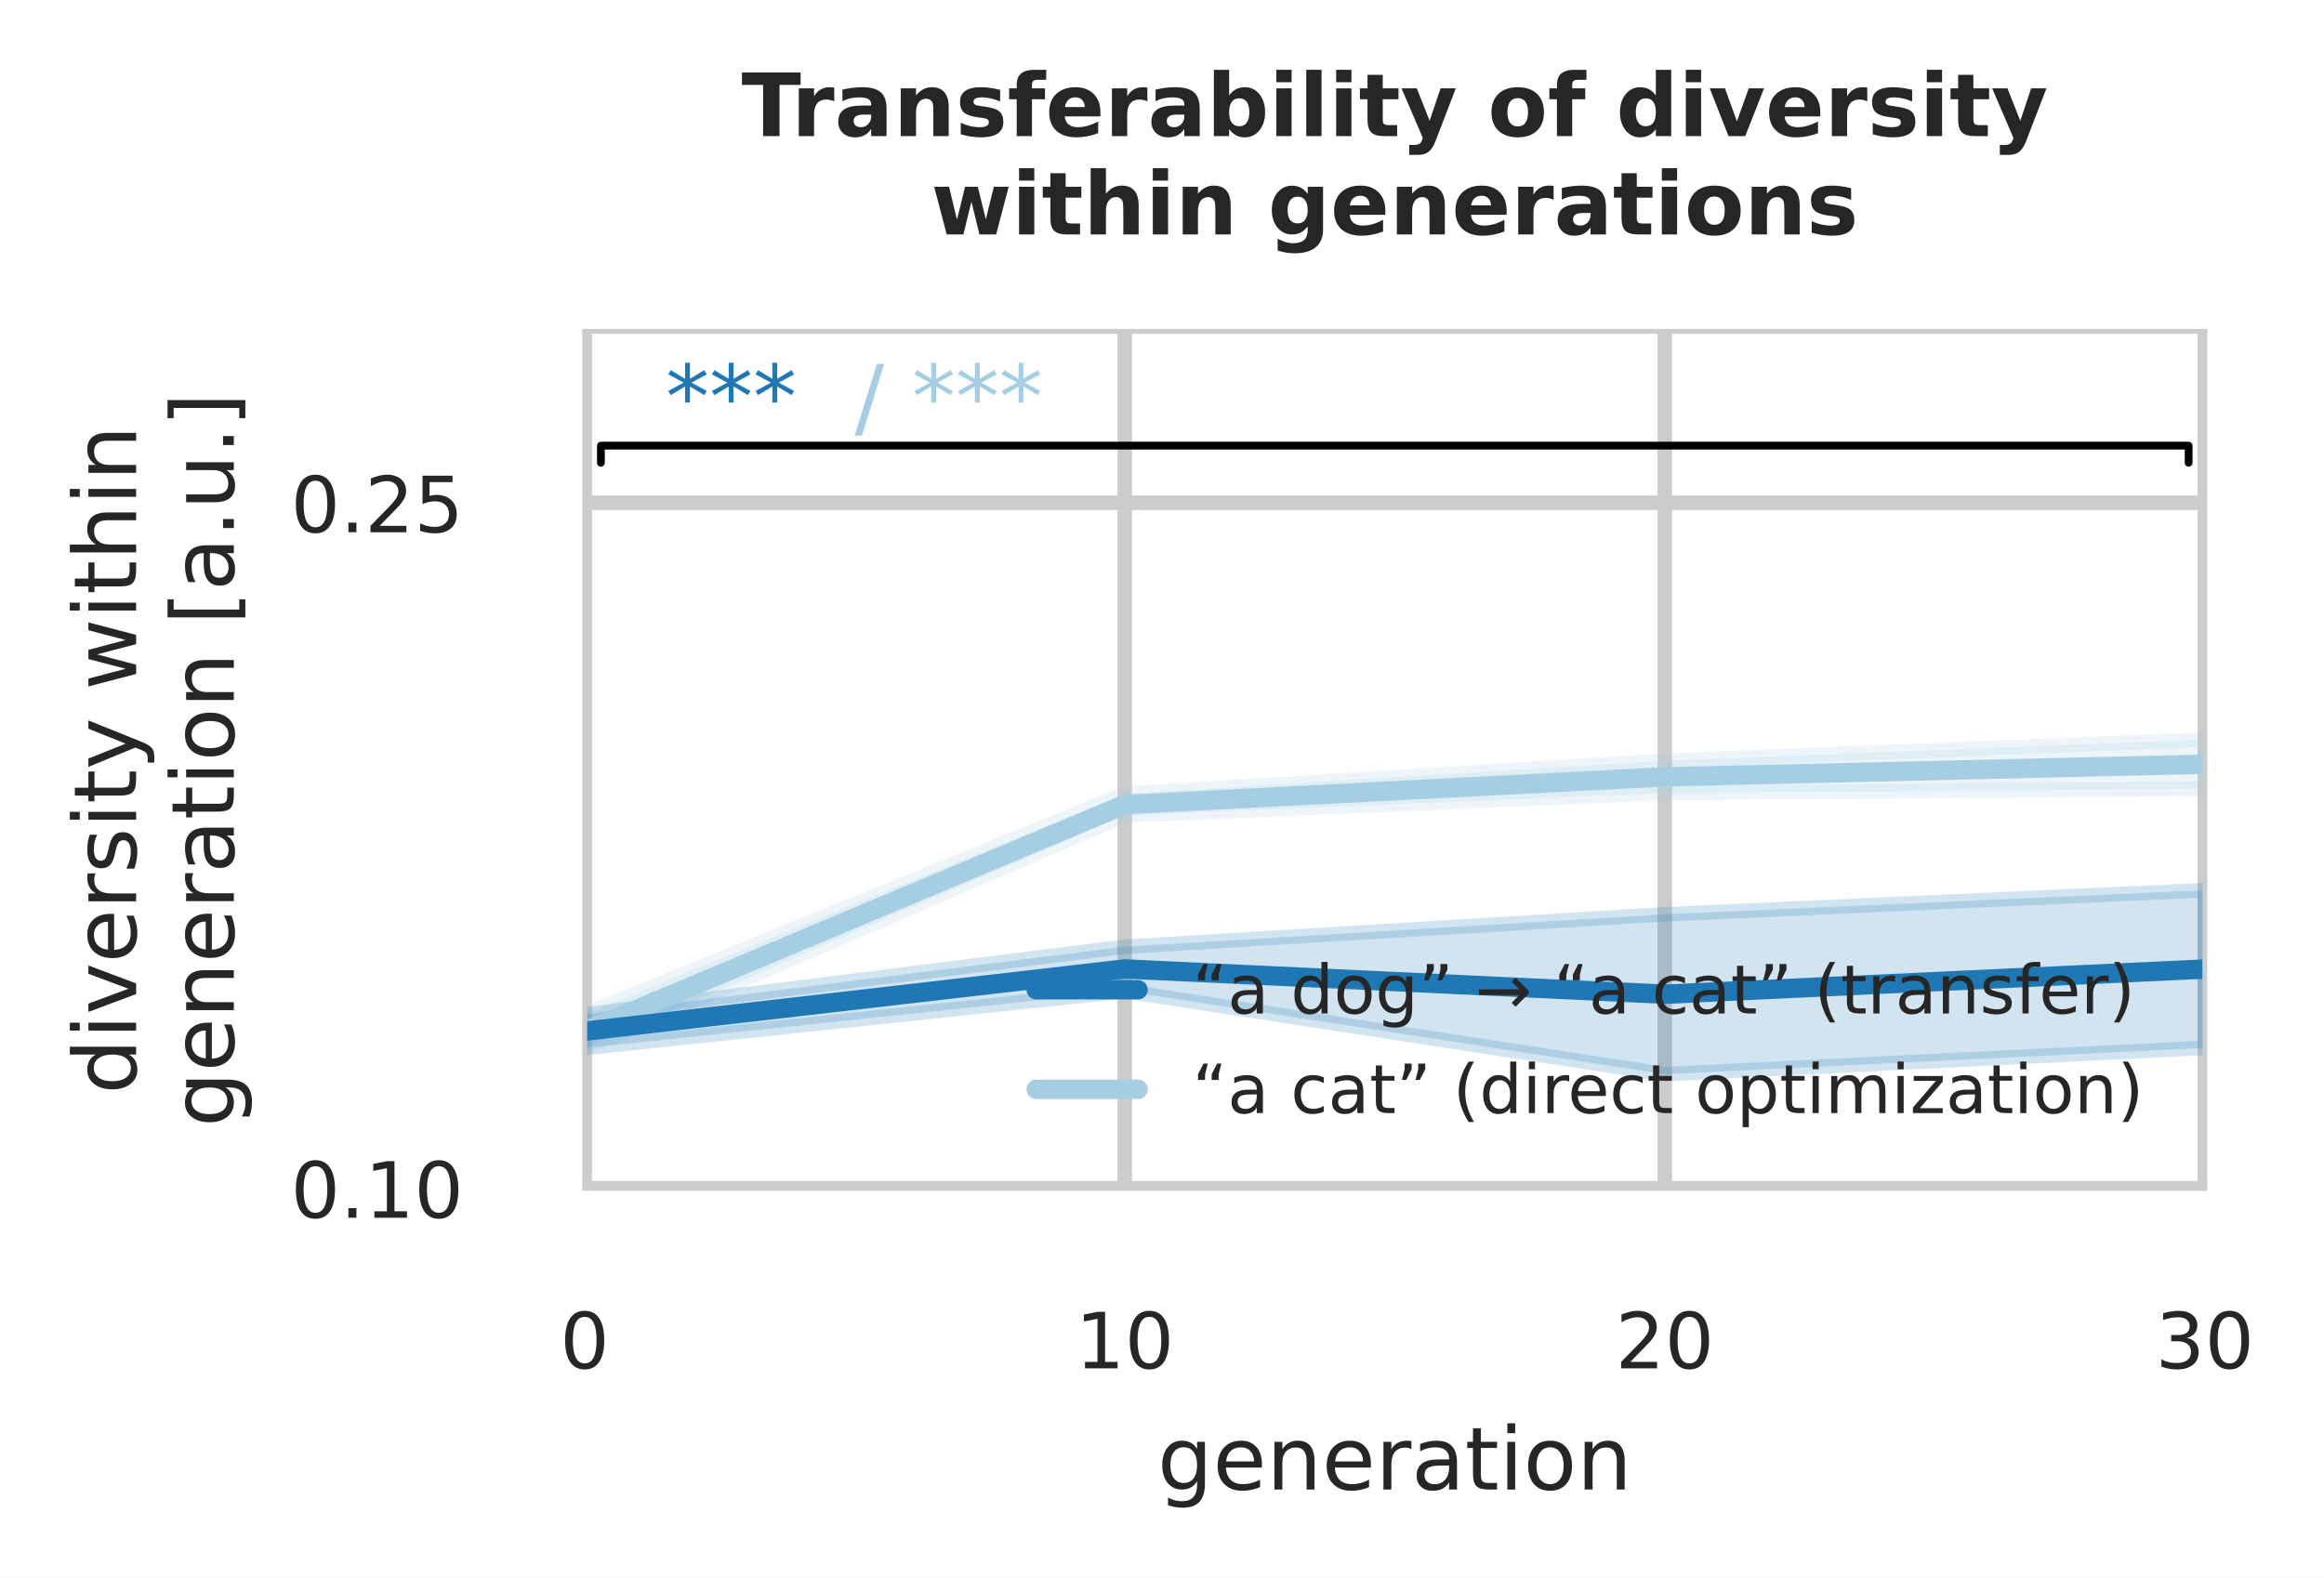
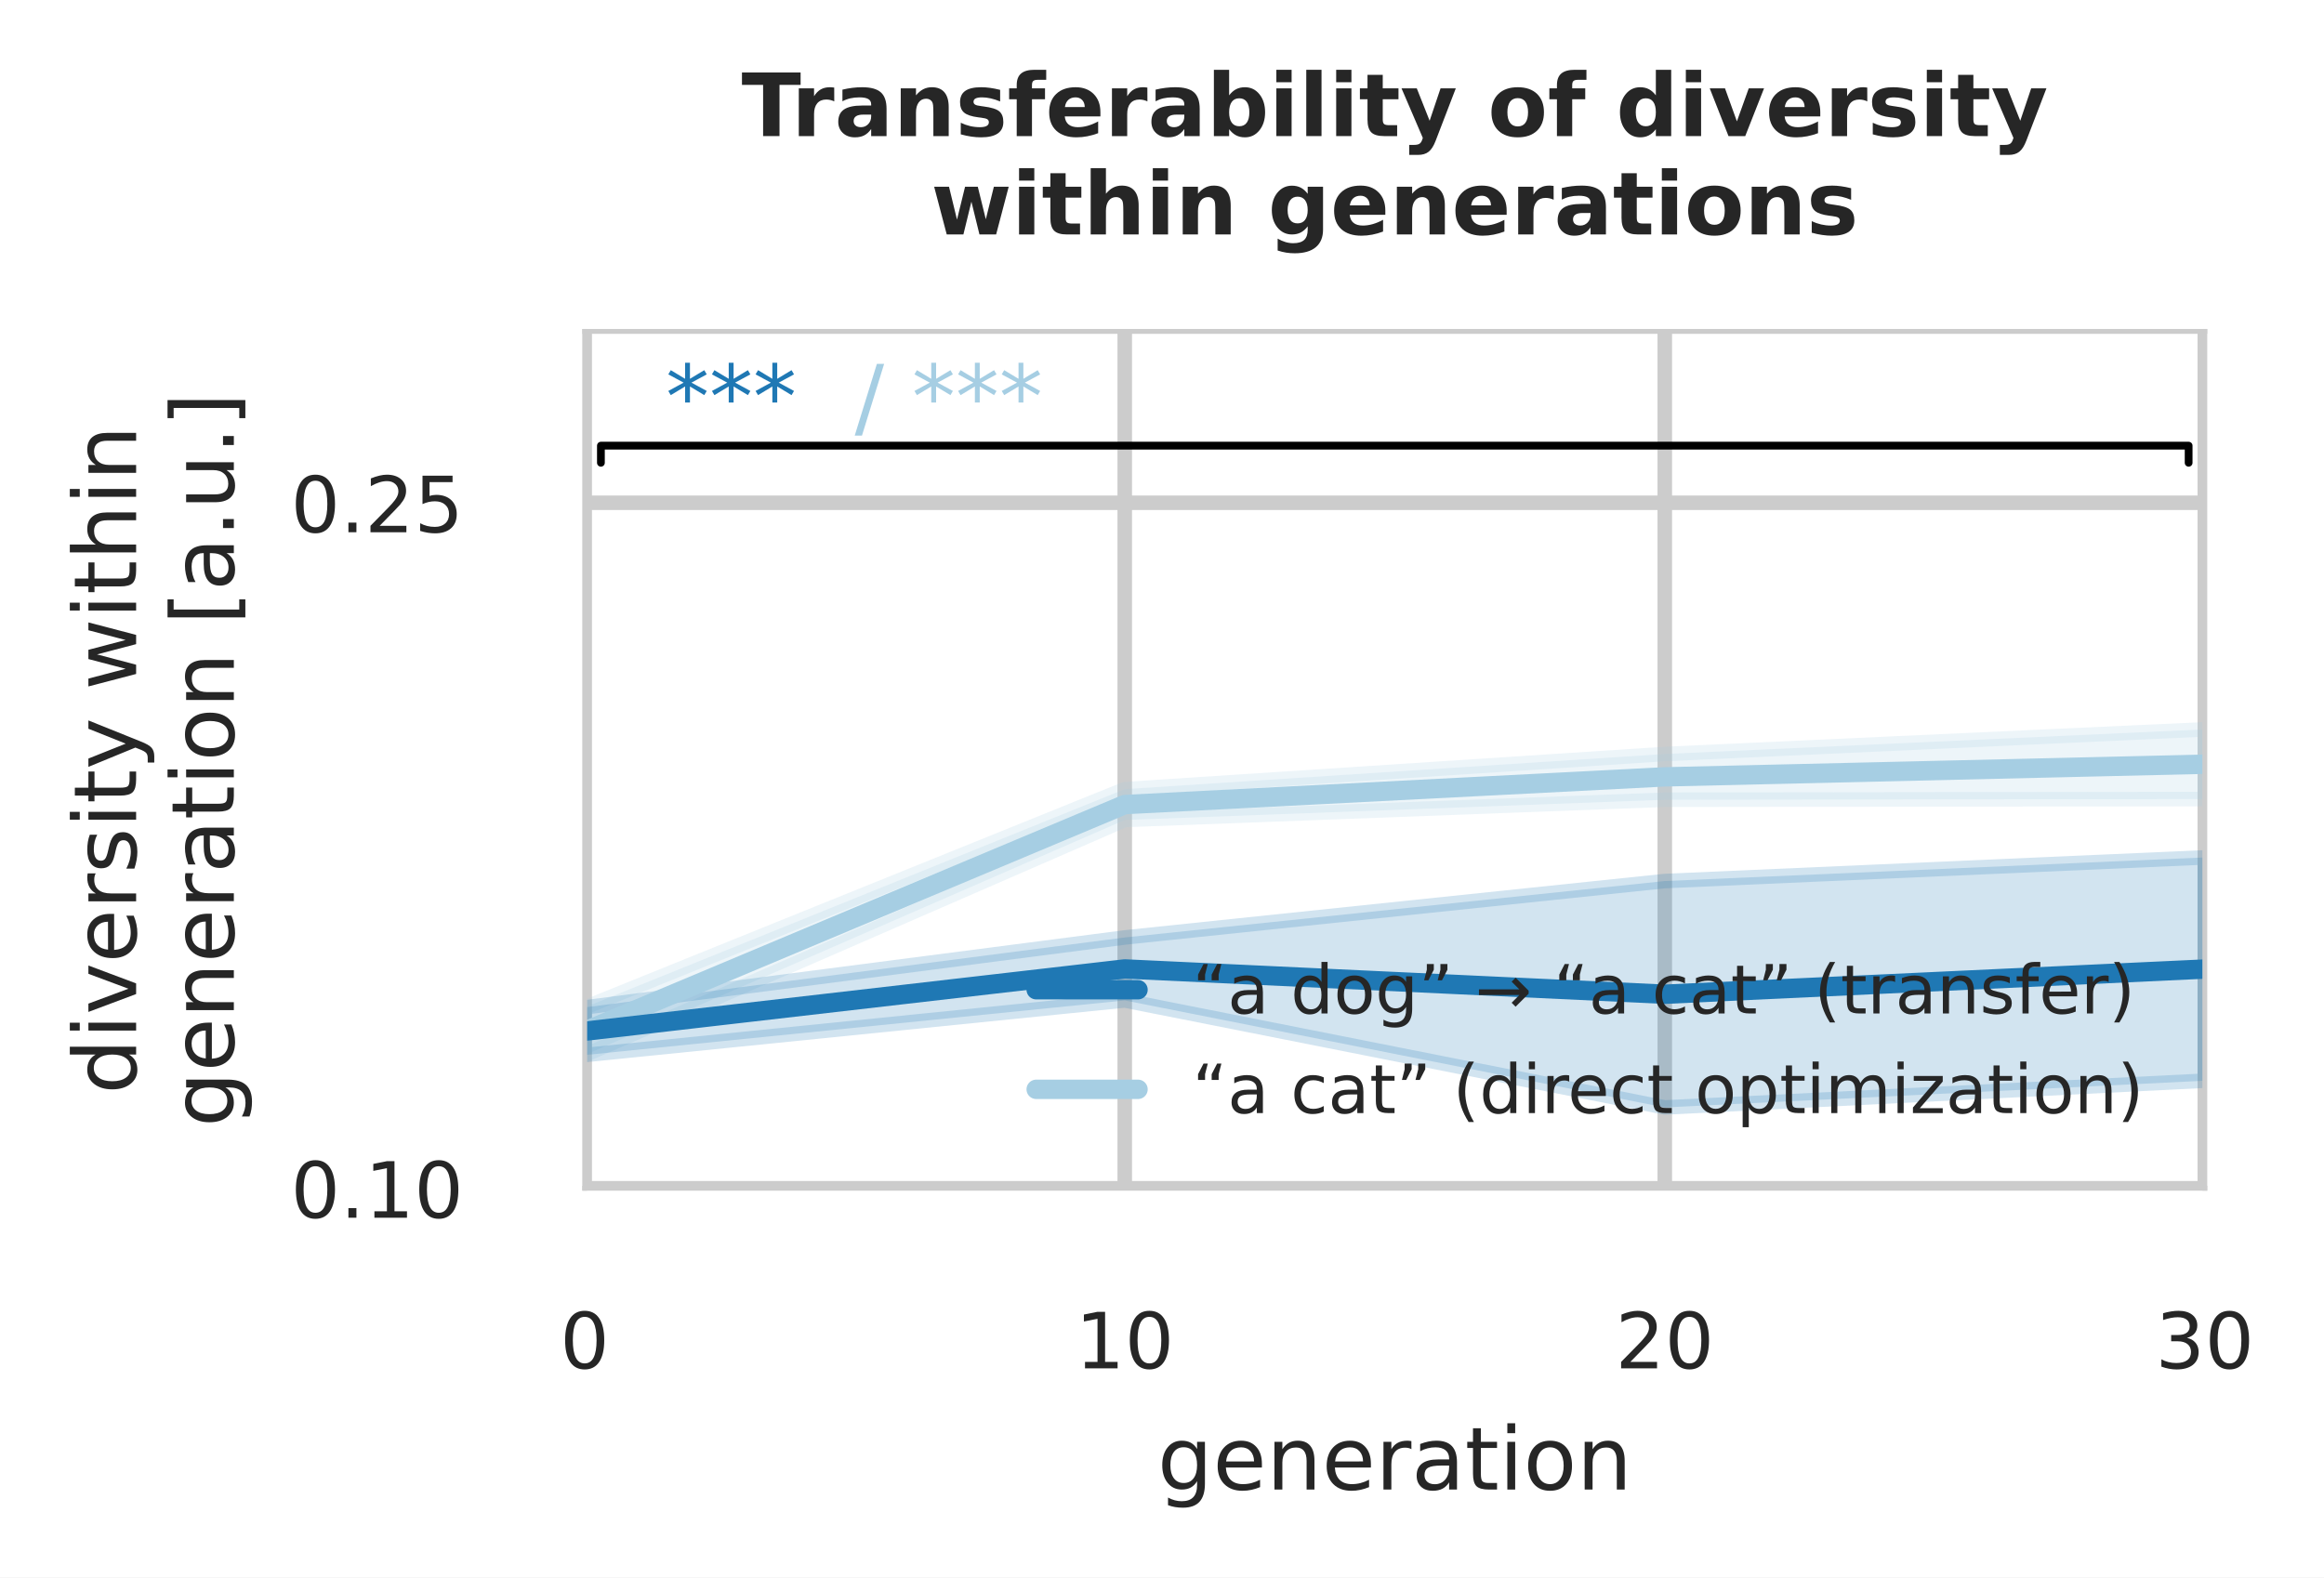
<svg xmlns="http://www.w3.org/2000/svg" xmlns:xlink="http://www.w3.org/1999/xlink" width="239.676pt" height="162.735pt" viewBox="0 0 239.676 162.735" version="1.1">
  <defs>
    <style type="text/css">*{stroke-linejoin: round; stroke-linecap: butt}</style>
  </defs>
  <g id="figure_1">
    <g id="patch_1">
      <path d="M 0 162.735  L 239.676 162.735  L 239.676 0  L 0 0  z " style="fill: #ffffff" />
    </g>
    <g id="axes_1">
      <g id="patch_2">
        <path d="M 60.301 122.582  L 227.386 122.582  L 227.386 34.187  L 60.301 34.187  z " style="fill: #ffffff" />
      </g>
      <g id="matplotlib.axis_1">
        <g id="xtick_1">
          <g id="line2d_1">
            <path d="M 60.301 122.582  L 60.301 34.187  " clip-path="url(#pb17e6b9c6e)" style="fill: none; stroke: #cccccc; stroke-width: 1.5; stroke-linecap: round" />
          </g>
          <g id="text_1">
            <g style="fill: #262626" transform="translate(57.75584 141.1606) scale(0.08 -0.08)">
              <defs>
                <path id="DejaVuSans-30" d="M 2034 4250  Q 1547 4250 1301 3770  Q 1056 3291 1056 2328  Q 1056 1369 1301 889  Q 1547 409 2034 409  Q 2525 409 2770 889  Q 3016 1369 3016 2328  Q 3016 3291 2770 3770  Q 2525 4250 2034 4250  z M 2034 4750  Q 2819 4750 3233 4129  Q 3647 3509 3647 2328  Q 3647 1150 3233 529  Q 2819 -91 2034 -91  Q 1250 -91 836 529  Q 422 1150 422 2328  Q 422 3509 836 4129  Q 1250 4750 2034 4750  z " transform="scale(0.015625)" />
              </defs>
              <use xlink:href="#DejaVuSans-30" />
            </g>
          </g>
        </g>
        <g id="xtick_2">
          <g id="line2d_2">
            <path d="M 115.996 122.582  L 115.996 34.187  " clip-path="url(#pb17e6b9c6e)" style="fill: none; stroke: #cccccc; stroke-width: 1.5; stroke-linecap: round" />
          </g>
          <g id="text_2">
            <g style="fill: #262626" transform="translate(110.906 141.1606) scale(0.08 -0.08)">
              <defs>
                <path id="DejaVuSans-31" d="M 794 531  L 1825 531  L 1825 4091  L 703 3866  L 703 4441  L 1819 4666  L 2450 4666  L 2450 531  L 3481 531  L 3481 0  L 794 0  L 794 531  z " transform="scale(0.015625)" />
              </defs>
              <use xlink:href="#DejaVuSans-31" />
              <use xlink:href="#DejaVuSans-30" transform="translate(63.62305 0)" />
            </g>
          </g>
        </g>
        <g id="xtick_3">
          <g id="line2d_3">
            <path d="M 171.691 122.582  L 171.691 34.187  " clip-path="url(#pb17e6b9c6e)" style="fill: none; stroke: #cccccc; stroke-width: 1.5; stroke-linecap: round" />
          </g>
          <g id="text_3">
            <g style="fill: #262626" transform="translate(166.6012 141.1606) scale(0.08 -0.08)">
              <defs>
                <path id="DejaVuSans-32" d="M 1228 531  L 3431 531  L 3431 0  L 469 0  L 469 531  Q 828 903 1448 1529  Q 2069 2156 2228 2338  Q 2531 2678 2651 2914  Q 2772 3150 2772 3378  Q 2772 3750 2511 3984  Q 2250 4219 1831 4219  Q 1534 4219 1204 4116  Q 875 4013 500 3803  L 500 4441  Q 881 4594 1212 4672  Q 1544 4750 1819 4750  Q 2544 4750 2975 4387  Q 3406 4025 3406 3419  Q 3406 3131 3298 2873  Q 3191 2616 2906 2266  Q 2828 2175 2409 1742  Q 1991 1309 1228 531  z " transform="scale(0.015625)" />
              </defs>
              <use xlink:href="#DejaVuSans-32" />
              <use xlink:href="#DejaVuSans-30" transform="translate(63.62305 0)" />
            </g>
          </g>
        </g>
        <g id="xtick_4">
          <g id="line2d_4">
            <path d="M 227.386 122.582  L 227.386 34.187  " clip-path="url(#pb17e6b9c6e)" style="fill: none; stroke: #cccccc; stroke-width: 1.5; stroke-linecap: round" />
          </g>
          <g id="text_4">
            <g style="fill: #262626" transform="translate(222.2964 141.1606) scale(0.08 -0.08)">
              <defs>
                <path id="DejaVuSans-33" d="M 2597 2516  Q 3050 2419 3304 2112  Q 3559 1806 3559 1356  Q 3559 666 3084 287  Q 2609 -91 1734 -91  Q 1441 -91 1130 -33  Q 819 25 488 141  L 488 750  Q 750 597 1062 519  Q 1375 441 1716 441  Q 2309 441 2620 675  Q 2931 909 2931 1356  Q 2931 1769 2642 2001  Q 2353 2234 1838 2234  L 1294 2234  L 1294 2753  L 1863 2753  Q 2328 2753 2575 2939  Q 2822 3125 2822 3475  Q 2822 3834 2567 4026  Q 2313 4219 1838 4219  Q 1578 4219 1281 4162  Q 984 4106 628 3988  L 628 4550  Q 988 4650 1302 4700  Q 1616 4750 1894 4750  Q 2613 4750 3031 4423  Q 3450 4097 3450 3541  Q 3450 3153 3228 2886  Q 3006 2619 2597 2516  z " transform="scale(0.015625)" />
              </defs>
              <use xlink:href="#DejaVuSans-33" />
              <use xlink:href="#DejaVuSans-30" transform="translate(63.62305 0)" />
            </g>
          </g>
        </g>
        <g id="text_5">
          <g style="fill: #262626" transform="translate(119.3699 153.6629) scale(0.09 -0.09)">
            <defs>
              <path id="DejaVuSans-67" d="M 2906 1791  Q 2906 2416 2648 2759  Q 2391 3103 1925 3103  Q 1463 3103 1205 2759  Q 947 2416 947 1791  Q 947 1169 1205 825  Q 1463 481 1925 481  Q 2391 481 2648 825  Q 2906 1169 2906 1791  z M 3481 434  Q 3481 -459 3084 -895  Q 2688 -1331 1869 -1331  Q 1566 -1331 1297 -1286  Q 1028 -1241 775 -1147  L 775 -588  Q 1028 -725 1275 -790  Q 1522 -856 1778 -856  Q 2344 -856 2625 -561  Q 2906 -266 2906 331  L 2906 616  Q 2728 306 2450 153  Q 2172 0 1784 0  Q 1141 0 747 490  Q 353 981 353 1791  Q 353 2603 747 3093  Q 1141 3584 1784 3584  Q 2172 3584 2450 3431  Q 2728 3278 2906 2969  L 2906 3500  L 3481 3500  L 3481 434  z " transform="scale(0.015625)" />
              <path id="DejaVuSans-65" d="M 3597 1894  L 3597 1613  L 953 1613  Q 991 1019 1311 708  Q 1631 397 2203 397  Q 2534 397 2845 478  Q 3156 559 3463 722  L 3463 178  Q 3153 47 2828 -22  Q 2503 -91 2169 -91  Q 1331 -91 842 396  Q 353 884 353 1716  Q 353 2575 817 3079  Q 1281 3584 2069 3584  Q 2775 3584 3186 3129  Q 3597 2675 3597 1894  z M 3022 2063  Q 3016 2534 2758 2815  Q 2500 3097 2075 3097  Q 1594 3097 1305 2825  Q 1016 2553 972 2059  L 3022 2063  z " transform="scale(0.015625)" />
              <path id="DejaVuSans-6e" d="M 3513 2113  L 3513 0  L 2938 0  L 2938 2094  Q 2938 2591 2744 2837  Q 2550 3084 2163 3084  Q 1697 3084 1428 2787  Q 1159 2491 1159 1978  L 1159 0  L 581 0  L 581 3500  L 1159 3500  L 1159 2956  Q 1366 3272 1645 3428  Q 1925 3584 2291 3584  Q 2894 3584 3203 3211  Q 3513 2838 3513 2113  z " transform="scale(0.015625)" />
              <path id="DejaVuSans-72" d="M 2631 2963  Q 2534 3019 2420 3045  Q 2306 3072 2169 3072  Q 1681 3072 1420 2755  Q 1159 2438 1159 1844  L 1159 0  L 581 0  L 581 3500  L 1159 3500  L 1159 2956  Q 1341 3275 1631 3429  Q 1922 3584 2338 3584  Q 2397 3584 2469 3576  Q 2541 3569 2628 3553  L 2631 2963  z " transform="scale(0.015625)" />
              <path id="DejaVuSans-61" d="M 2194 1759  Q 1497 1759 1228 1600  Q 959 1441 959 1056  Q 959 750 1161 570  Q 1363 391 1709 391  Q 2188 391 2477 730  Q 2766 1069 2766 1631  L 2766 1759  L 2194 1759  z M 3341 1997  L 3341 0  L 2766 0  L 2766 531  Q 2569 213 2275 61  Q 1981 -91 1556 -91  Q 1019 -91 701 211  Q 384 513 384 1019  Q 384 1609 779 1909  Q 1175 2209 1959 2209  L 2766 2209  L 2766 2266  Q 2766 2663 2505 2880  Q 2244 3097 1772 3097  Q 1472 3097 1187 3025  Q 903 2953 641 2809  L 641 3341  Q 956 3463 1253 3523  Q 1550 3584 1831 3584  Q 2591 3584 2966 3190  Q 3341 2797 3341 1997  z " transform="scale(0.015625)" />
              <path id="DejaVuSans-74" d="M 1172 4494  L 1172 3500  L 2356 3500  L 2356 3053  L 1172 3053  L 1172 1153  Q 1172 725 1289 603  Q 1406 481 1766 481  L 2356 481  L 2356 0  L 1766 0  Q 1100 0 847 248  Q 594 497 594 1153  L 594 3053  L 172 3053  L 172 3500  L 594 3500  L 594 4494  L 1172 4494  z " transform="scale(0.015625)" />
              <path id="DejaVuSans-69" d="M 603 3500  L 1178 3500  L 1178 0  L 603 0  L 603 3500  z M 603 4863  L 1178 4863  L 1178 4134  L 603 4134  L 603 4863  z " transform="scale(0.015625)" />
              <path id="DejaVuSans-6f" d="M 1959 3097  Q 1497 3097 1228 2736  Q 959 2375 959 1747  Q 959 1119 1226 758  Q 1494 397 1959 397  Q 2419 397 2687 759  Q 2956 1122 2956 1747  Q 2956 2369 2687 2733  Q 2419 3097 1959 3097  z M 1959 3584  Q 2709 3584 3137 3096  Q 3566 2609 3566 1747  Q 3566 888 3137 398  Q 2709 -91 1959 -91  Q 1206 -91 779 398  Q 353 888 353 1747  Q 353 2609 779 3096  Q 1206 3584 1959 3584  z " transform="scale(0.015625)" />
            </defs>
            <use xlink:href="#DejaVuSans-67" />
            <use xlink:href="#DejaVuSans-65" transform="translate(63.47656 0)" />
            <use xlink:href="#DejaVuSans-6e" transform="translate(125 0)" />
            <use xlink:href="#DejaVuSans-65" transform="translate(188.3789 0)" />
            <use xlink:href="#DejaVuSans-72" transform="translate(249.9023 0)" />
            <use xlink:href="#DejaVuSans-61" transform="translate(291.0156 0)" />
            <use xlink:href="#DejaVuSans-74" transform="translate(352.2949 0)" />
            <use xlink:href="#DejaVuSans-69" transform="translate(391.5039 0)" />
            <use xlink:href="#DejaVuSans-6f" transform="translate(419.2871 0)" />
            <use xlink:href="#DejaVuSans-6e" transform="translate(480.4688 0)" />
          </g>
        </g>
      </g>
      <g id="matplotlib.axis_2">
        <g id="ytick_1">
          <g id="line2d_5">
            <path d="M 60.301 122.582  L 227.386 122.582  " clip-path="url(#pb17e6b9c6e)" style="fill: none; stroke: #cccccc; stroke-width: 1.5; stroke-linecap: round" />
          </g>
          <g id="text_6">
            <g style="fill: #262626" transform="translate(29.98834 125.6212) scale(0.08 -0.08)">
              <defs>
                <path id="DejaVuSans-2e" d="M 684 794  L 1344 794  L 1344 0  L 684 0  L 684 794  z " transform="scale(0.015625)" />
              </defs>
              <use xlink:href="#DejaVuSans-30" />
              <use xlink:href="#DejaVuSans-2e" transform="translate(63.62305 0)" />
              <use xlink:href="#DejaVuSans-31" transform="translate(95.41016 0)" />
              <use xlink:href="#DejaVuSans-30" transform="translate(159.0332 0)" />
            </g>
          </g>
        </g>
        <g id="ytick_2">
          <g id="line2d_6">
            <path d="M 60.301 51.866  L 227.386 51.866  " clip-path="url(#pb17e6b9c6e)" style="fill: none; stroke: #cccccc; stroke-width: 1.5; stroke-linecap: round" />
          </g>
          <g id="text_7">
            <g style="fill: #262626" transform="translate(29.98834 54.90529) scale(0.08 -0.08)">
              <defs>
                <path id="DejaVuSans-35" d="M 691 4666  L 3169 4666  L 3169 4134  L 1269 4134  L 1269 2991  Q 1406 3038 1543 3061  Q 1681 3084 1819 3084  Q 2600 3084 3056 2656  Q 3513 2228 3513 1497  Q 3513 744 3044 326  Q 2575 -91 1722 -91  Q 1428 -91 1123 -41  Q 819 9 494 109  L 494 744  Q 775 591 1075 516  Q 1375 441 1709 441  Q 2250 441 2565 725  Q 2881 1009 2881 1497  Q 2881 1984 2565 2268  Q 2250 2553 1709 2553  Q 1456 2553 1204 2497  Q 953 2441 691 2322  L 691 4666  z " transform="scale(0.015625)" />
              </defs>
              <use xlink:href="#DejaVuSans-30" />
              <use xlink:href="#DejaVuSans-2e" transform="translate(63.62305 0)" />
              <use xlink:href="#DejaVuSans-32" transform="translate(95.41016 0)" />
              <use xlink:href="#DejaVuSans-35" transform="translate(159.0332 0)" />
            </g>
          </g>
        </g>
        <g id="text_8">
          <g style="fill: #262626" transform="translate(14.03859 112.8741) rotate(-90) scale(0.09 -0.09)">
            <defs>
              <path id="DejaVuSans-64" d="M 2906 2969  L 2906 4863  L 3481 4863  L 3481 0  L 2906 0  L 2906 525  Q 2725 213 2448 61  Q 2172 -91 1784 -91  Q 1150 -91 751 415  Q 353 922 353 1747  Q 353 2572 751 3078  Q 1150 3584 1784 3584  Q 2172 3584 2448 3432  Q 2725 3281 2906 2969  z M 947 1747  Q 947 1113 1208 752  Q 1469 391 1925 391  Q 2381 391 2643 752  Q 2906 1113 2906 1747  Q 2906 2381 2643 2742  Q 2381 3103 1925 3103  Q 1469 3103 1208 2742  Q 947 2381 947 1747  z " transform="scale(0.015625)" />
              <path id="DejaVuSans-76" d="M 191 3500  L 800 3500  L 1894 563  L 2988 3500  L 3597 3500  L 2284 0  L 1503 0  L 191 3500  z " transform="scale(0.015625)" />
              <path id="DejaVuSans-73" d="M 2834 3397  L 2834 2853  Q 2591 2978 2328 3040  Q 2066 3103 1784 3103  Q 1356 3103 1142 2972  Q 928 2841 928 2578  Q 928 2378 1081 2264  Q 1234 2150 1697 2047  L 1894 2003  Q 2506 1872 2764 1633  Q 3022 1394 3022 966  Q 3022 478 2636 193  Q 2250 -91 1575 -91  Q 1294 -91 989 -36  Q 684 19 347 128  L 347 722  Q 666 556 975 473  Q 1284 391 1588 391  Q 1994 391 2212 530  Q 2431 669 2431 922  Q 2431 1156 2273 1281  Q 2116 1406 1581 1522  L 1381 1569  Q 847 1681 609 1914  Q 372 2147 372 2553  Q 372 3047 722 3315  Q 1072 3584 1716 3584  Q 2034 3584 2315 3537  Q 2597 3491 2834 3397  z " transform="scale(0.015625)" />
              <path id="DejaVuSans-79" d="M 2059 -325  Q 1816 -950 1584 -1140  Q 1353 -1331 966 -1331  L 506 -1331  L 506 -850  L 844 -850  Q 1081 -850 1212 -737  Q 1344 -625 1503 -206  L 1606 56  L 191 3500  L 800 3500  L 1894 763  L 2988 3500  L 3597 3500  L 2059 -325  z " transform="scale(0.015625)" />
              <path id="DejaVuSans-20" transform="scale(0.015625)" />
              <path id="DejaVuSans-77" d="M 269 3500  L 844 3500  L 1563 769  L 2278 3500  L 2956 3500  L 3675 769  L 4391 3500  L 4966 3500  L 4050 0  L 3372 0  L 2619 2869  L 1863 0  L 1184 0  L 269 3500  z " transform="scale(0.015625)" />
              <path id="DejaVuSans-68" d="M 3513 2113  L 3513 0  L 2938 0  L 2938 2094  Q 2938 2591 2744 2837  Q 2550 3084 2163 3084  Q 1697 3084 1428 2787  Q 1159 2491 1159 1978  L 1159 0  L 581 0  L 581 4863  L 1159 4863  L 1159 2956  Q 1366 3272 1645 3428  Q 1925 3584 2291 3584  Q 2894 3584 3203 3211  Q 3513 2838 3513 2113  z " transform="scale(0.015625)" />
            </defs>
            <use xlink:href="#DejaVuSans-64" />
            <use xlink:href="#DejaVuSans-69" transform="translate(63.47656 0)" />
            <use xlink:href="#DejaVuSans-76" transform="translate(91.25977 0)" />
            <use xlink:href="#DejaVuSans-65" transform="translate(150.4395 0)" />
            <use xlink:href="#DejaVuSans-72" transform="translate(211.9629 0)" />
            <use xlink:href="#DejaVuSans-73" transform="translate(253.0762 0)" />
            <use xlink:href="#DejaVuSans-69" transform="translate(305.1758 0)" />
            <use xlink:href="#DejaVuSans-74" transform="translate(332.959 0)" />
            <use xlink:href="#DejaVuSans-79" transform="translate(372.168 0)" />
            <use xlink:href="#DejaVuSans-20" transform="translate(431.3477 0)" />
            <use xlink:href="#DejaVuSans-77" transform="translate(463.1348 0)" />
            <use xlink:href="#DejaVuSans-69" transform="translate(544.9219 0)" />
            <use xlink:href="#DejaVuSans-74" transform="translate(572.7051 0)" />
            <use xlink:href="#DejaVuSans-68" transform="translate(611.9141 0)" />
            <use xlink:href="#DejaVuSans-69" transform="translate(675.293 0)" />
            <use xlink:href="#DejaVuSans-6e" transform="translate(703.0762 0)" />
          </g>
          <g style="fill: #262626" transform="translate(24.11662 116.2695) rotate(-90) scale(0.09 -0.09)">
            <defs>
              <path id="DejaVuSans-5b" d="M 550 4863  L 1875 4863  L 1875 4416  L 1125 4416  L 1125 -397  L 1875 -397  L 1875 -844  L 550 -844  L 550 4863  z " transform="scale(0.015625)" />
              <path id="DejaVuSans-75" d="M 544 1381  L 544 3500  L 1119 3500  L 1119 1403  Q 1119 906 1312 657  Q 1506 409 1894 409  Q 2359 409 2629 706  Q 2900 1003 2900 1516  L 2900 3500  L 3475 3500  L 3475 0  L 2900 0  L 2900 538  Q 2691 219 2414 64  Q 2138 -91 1772 -91  Q 1169 -91 856 284  Q 544 659 544 1381  z M 1991 3584  L 1991 3584  z " transform="scale(0.015625)" />
              <path id="DejaVuSans-5d" d="M 1947 4863  L 1947 -844  L 622 -844  L 622 -397  L 1369 -397  L 1369 4416  L 622 4416  L 622 4863  L 1947 4863  z " transform="scale(0.015625)" />
            </defs>
            <use xlink:href="#DejaVuSans-67" />
            <use xlink:href="#DejaVuSans-65" transform="translate(63.47656 0)" />
            <use xlink:href="#DejaVuSans-6e" transform="translate(125 0)" />
            <use xlink:href="#DejaVuSans-65" transform="translate(188.3789 0)" />
            <use xlink:href="#DejaVuSans-72" transform="translate(249.9023 0)" />
            <use xlink:href="#DejaVuSans-61" transform="translate(291.0156 0)" />
            <use xlink:href="#DejaVuSans-74" transform="translate(352.2949 0)" />
            <use xlink:href="#DejaVuSans-69" transform="translate(391.5039 0)" />
            <use xlink:href="#DejaVuSans-6f" transform="translate(419.2871 0)" />
            <use xlink:href="#DejaVuSans-6e" transform="translate(480.4688 0)" />
            <use xlink:href="#DejaVuSans-20" transform="translate(543.8477 0)" />
            <use xlink:href="#DejaVuSans-5b" transform="translate(575.6348 0)" />
            <use xlink:href="#DejaVuSans-61" transform="translate(614.6484 0)" />
            <use xlink:href="#DejaVuSans-2e" transform="translate(675.9277 0)" />
            <use xlink:href="#DejaVuSans-75" transform="translate(707.7148 0)" />
            <use xlink:href="#DejaVuSans-2e" transform="translate(771.0938 0)" />
            <use xlink:href="#DejaVuSans-5d" transform="translate(802.8809 0)" />
          </g>
        </g>
      </g>
      <g id="FillBetweenPolyCollection_1">
        <defs>
-           <path id="mf7fadc4b2d" d="M 60.301 -58.085  L 60.301 -54.616  L 115.996 -78.613  L 171.691 -80.928  L 227.386 -81.359  L 227.386 -86.436  L 227.386 -86.436  L 171.691 -84.258  L 115.996 -80.857  L 60.301 -58.085  z " style="stroke: #a6cee3; stroke-opacity: 0.2; stroke-width: 1.5" />
+           <path id="me91538548b" d="M 60.301 -58.808  L 60.301 -53.894  L 115.996 -78.145  L 171.691 -80.234  L 227.386 -80.302  L 227.386 -87.493  L 227.386 -87.493  L 171.691 -84.952  L 115.996 -81.325  L 60.301 -58.808  z " style="stroke: #a6cee3; stroke-opacity: 0.2; stroke-width: 1.5" />
        </defs>
        <g clip-path="url(#pb17e6b9c6e)">
-           <use xlink:href="#mf7fadc4b2d" x="0" y="162.735" style="fill: #a6cee3; fill-opacity: 0.2; stroke: #a6cee3; stroke-opacity: 0.2; stroke-width: 1.5" />
+           <use xlink:href="#me91538548b" x="0" y="162.735" style="fill: #a6cee3; fill-opacity: 0.2; stroke: #a6cee3; stroke-opacity: 0.2; stroke-width: 1.5" />
        </g>
      </g>
      <g id="FillBetweenPolyCollection_2">
        <defs>
-           <path id="m8413de728b" d="M 60.301 -58.085  L 60.301 -54.616  L 115.996 -60.484  L 171.691 -51.924  L 227.386 -54.637  L 227.386 -70.898  L 227.386 -70.898  L 171.691 -68.412  L 115.996 -65.071  L 60.301 -58.085  z " style="stroke: #1f78b4; stroke-opacity: 0.2; stroke-width: 1.5" />
+           <path id="md21847b6eb" d="M 60.301 -58.808  L 60.301 -53.894  L 115.996 -59.528  L 171.691 -48.49  L 227.386 -51.25  L 227.386 -74.285  L 227.386 -74.285  L 171.691 -71.846  L 115.996 -66.026  L 60.301 -58.808  z " style="stroke: #1f78b4; stroke-opacity: 0.2; stroke-width: 1.5" />
        </defs>
        <g clip-path="url(#pb17e6b9c6e)">
-           <use xlink:href="#m8413de728b" x="0" y="162.735" style="fill: #1f78b4; fill-opacity: 0.2; stroke: #1f78b4; stroke-opacity: 0.2; stroke-width: 1.5" />
+           <use xlink:href="#md21847b6eb" x="0" y="162.735" style="fill: #1f78b4; fill-opacity: 0.2; stroke: #1f78b4; stroke-opacity: 0.2; stroke-width: 1.5" />
        </g>
      </g>
      <g id="line2d_7">
        <path d="M 60.301 106.384  L 115.996 83  L 171.691 80.142  L 227.386 78.837  " clip-path="url(#pb17e6b9c6e)" style="fill: none; stroke: #a6cee3; stroke-width: 2; stroke-linecap: round" />
      </g>
      <g id="line2d_8">
        <path d="M 60.301 106.384  L 115.996 99.958  L 171.691 102.566  L 227.386 99.967  " clip-path="url(#pb17e6b9c6e)" style="fill: none; stroke: #1f78b4; stroke-width: 2; stroke-linecap: round" />
      </g>
      <g id="line2d_9">
        <path d="M 61.972 47.741  L 61.972 45.973  L 225.716 45.973  L 225.716 47.741  " clip-path="url(#pb17e6b9c6e)" style="fill: none; stroke: #000000; stroke-width: 0.8; stroke-linecap: round" />
      </g>
      <g id="patch_3">
        <path d="M 60.301 122.582  L 60.301 34.187  " style="fill: none; stroke: #cccccc; stroke-width: 0.5; stroke-linejoin: miter; stroke-linecap: square" />
      </g>
      <g id="patch_4">
        <path d="M 227.386 122.582  L 227.386 34.187  " style="fill: none; stroke: #cccccc; stroke-width: 0.5; stroke-linejoin: miter; stroke-linecap: square" />
      </g>
      <g id="patch_5">
        <path d="M 60.301 122.582  L 227.386 122.582  " style="fill: none; stroke: #cccccc; stroke-width: 0.5; stroke-linejoin: miter; stroke-linecap: square" />
      </g>
      <g id="patch_6">
        <path d="M 60.301 34.187  L 227.386 34.187  " style="fill: none; stroke: #cccccc; stroke-width: 0.5; stroke-linejoin: miter; stroke-linecap: square" />
      </g>
      <g id="text_9">
        <g style="fill: #1f78b4" transform="translate(68.65512 44.10121) scale(0.09 -0.09)">
          <defs>
            <path id="DejaVuSans-2a" d="M 3009 3897  L 1888 3291  L 3009 2681  L 2828 2375  L 1778 3009  L 1778 1831  L 1422 1831  L 1422 3009  L 372 2375  L 191 2681  L 1313 3291  L 191 3897  L 372 4206  L 1422 3572  L 1422 4750  L 1778 4750  L 1778 3572  L 2828 4206  L 3009 3897  z " transform="scale(0.015625)" />
          </defs>
          <use xlink:href="#DejaVuSans-2a" />
          <use xlink:href="#DejaVuSans-2a" transform="translate(50 0)" />
          <use xlink:href="#DejaVuSans-2a" transform="translate(100 0)" />
        </g>
      </g>
      <g id="text_10">
        <g style="fill: #a6cee3" transform="translate(88.14844 44.10121) scale(0.09 -0.09)">
          <defs>
            <path id="DejaVuSans-2f" d="M 1625 4666  L 2156 4666  L 531 -594  L 0 -594  L 1625 4666  z " transform="scale(0.015625)" />
          </defs>
          <use xlink:href="#DejaVuSans-2f" />
          <use xlink:href="#DejaVuSans-20" transform="translate(33.69141 0)" />
          <use xlink:href="#DejaVuSans-2a" transform="translate(65.47852 0)" />
          <use xlink:href="#DejaVuSans-2a" transform="translate(115.4785 0)" />
          <use xlink:href="#DejaVuSans-2a" transform="translate(165.4785 0)" />
        </g>
      </g>
      <g id="text_11">
        <g style="fill: #262626" transform="translate(76.47651 14.03859) scale(0.09 -0.09)">
          <defs>
            <path id="DejaVuSans-Bold-54" d="M 31 4666  L 4331 4666  L 4331 3756  L 2784 3756  L 2784 0  L 1581 0  L 1581 3756  L 31 3756  L 31 4666  z " transform="scale(0.015625)" />
            <path id="DejaVuSans-Bold-72" d="M 3138 2547  Q 2991 2616 2845 2648  Q 2700 2681 2553 2681  Q 2122 2681 1889 2404  Q 1656 2128 1656 1613  L 1656 0  L 538 0  L 538 3500  L 1656 3500  L 1656 2925  Q 1872 3269 2151 3426  Q 2431 3584 2822 3584  Q 2878 3584 2943 3579  Q 3009 3575 3134 3559  L 3138 2547  z " transform="scale(0.015625)" />
            <path id="DejaVuSans-Bold-61" d="M 2106 1575  Q 1756 1575 1579 1456  Q 1403 1338 1403 1106  Q 1403 894 1545 773  Q 1688 653 1941 653  Q 2256 653 2472 879  Q 2688 1106 2688 1447  L 2688 1575  L 2106 1575  z M 3816 1997  L 3816 0  L 2688 0  L 2688 519  Q 2463 200 2181 54  Q 1900 -91 1497 -91  Q 953 -91 614 226  Q 275 544 275 1050  Q 275 1666 698 1953  Q 1122 2241 2028 2241  L 2688 2241  L 2688 2328  Q 2688 2594 2478 2717  Q 2269 2841 1825 2841  Q 1466 2841 1156 2769  Q 847 2697 581 2553  L 581 3406  Q 941 3494 1303 3539  Q 1666 3584 2028 3584  Q 2975 3584 3395 3211  Q 3816 2838 3816 1997  z " transform="scale(0.015625)" />
            <path id="DejaVuSans-Bold-6e" d="M 4056 2131  L 4056 0  L 2931 0  L 2931 347  L 2931 1631  Q 2931 2084 2911 2256  Q 2891 2428 2841 2509  Q 2775 2619 2662 2680  Q 2550 2741 2406 2741  Q 2056 2741 1856 2470  Q 1656 2200 1656 1722  L 1656 0  L 538 0  L 538 3500  L 1656 3500  L 1656 2988  Q 1909 3294 2193 3439  Q 2478 3584 2822 3584  Q 3428 3584 3742 3212  Q 4056 2841 4056 2131  z " transform="scale(0.015625)" />
            <path id="DejaVuSans-Bold-73" d="M 3272 3391  L 3272 2541  Q 2913 2691 2578 2766  Q 2244 2841 1947 2841  Q 1628 2841 1473 2761  Q 1319 2681 1319 2516  Q 1319 2381 1436 2309  Q 1553 2238 1856 2203  L 2053 2175  Q 2913 2066 3209 1816  Q 3506 1566 3506 1031  Q 3506 472 3093 190  Q 2681 -91 1863 -91  Q 1516 -91 1145 -36  Q 775 19 384 128  L 384 978  Q 719 816 1070 734  Q 1422 653 1784 653  Q 2113 653 2278 743  Q 2444 834 2444 1013  Q 2444 1163 2330 1236  Q 2216 1309 1875 1350  L 1678 1375  Q 931 1469 631 1722  Q 331 1975 331 2491  Q 331 3047 712 3315  Q 1094 3584 1881 3584  Q 2191 3584 2531 3537  Q 2872 3491 3272 3391  z " transform="scale(0.015625)" />
            <path id="DejaVuSans-Bold-66" d="M 2841 4863  L 2841 4128  L 2222 4128  Q 1984 4128 1890 4042  Q 1797 3956 1797 3744  L 1797 3500  L 2753 3500  L 2753 2700  L 1797 2700  L 1797 0  L 678 0  L 678 2700  L 122 2700  L 122 3500  L 678 3500  L 678 3744  Q 678 4316 997 4589  Q 1316 4863 1984 4863  L 2841 4863  z " transform="scale(0.015625)" />
            <path id="DejaVuSans-Bold-65" d="M 4031 1759  L 4031 1441  L 1416 1441  Q 1456 1047 1700 850  Q 1944 653 2381 653  Q 2734 653 3104 758  Q 3475 863 3866 1075  L 3866 213  Q 3469 63 3072 -14  Q 2675 -91 2278 -91  Q 1328 -91 801 392  Q 275 875 275 1747  Q 275 2603 792 3093  Q 1309 3584 2216 3584  Q 3041 3584 3536 3087  Q 4031 2591 4031 1759  z M 2881 2131  Q 2881 2450 2695 2645  Q 2509 2841 2209 2841  Q 1884 2841 1681 2658  Q 1478 2475 1428 2131  L 2881 2131  z " transform="scale(0.015625)" />
            <path id="DejaVuSans-Bold-62" d="M 2400 722  Q 2759 722 2948 984  Q 3138 1247 3138 1747  Q 3138 2247 2948 2509  Q 2759 2772 2400 2772  Q 2041 2772 1848 2508  Q 1656 2244 1656 1747  Q 1656 1250 1848 986  Q 2041 722 2400 722  z M 1656 2988  Q 1888 3294 2169 3439  Q 2450 3584 2816 3584  Q 3463 3584 3878 3070  Q 4294 2556 4294 1747  Q 4294 938 3878 423  Q 3463 -91 2816 -91  Q 2450 -91 2169 54  Q 1888 200 1656 506  L 1656 0  L 538 0  L 538 4863  L 1656 4863  L 1656 2988  z " transform="scale(0.015625)" />
            <path id="DejaVuSans-Bold-69" d="M 538 3500  L 1656 3500  L 1656 0  L 538 0  L 538 3500  z M 538 4863  L 1656 4863  L 1656 3950  L 538 3950  L 538 4863  z " transform="scale(0.015625)" />
            <path id="DejaVuSans-Bold-6c" d="M 538 4863  L 1656 4863  L 1656 0  L 538 0  L 538 4863  z " transform="scale(0.015625)" />
            <path id="DejaVuSans-Bold-74" d="M 1759 4494  L 1759 3500  L 2913 3500  L 2913 2700  L 1759 2700  L 1759 1216  Q 1759 972 1856 886  Q 1953 800 2241 800  L 2816 800  L 2816 0  L 1856 0  Q 1194 0 917 276  Q 641 553 641 1216  L 641 2700  L 84 2700  L 84 3500  L 641 3500  L 641 4494  L 1759 4494  z " transform="scale(0.015625)" />
            <path id="DejaVuSans-Bold-79" d="M 78 3500  L 1197 3500  L 2138 1125  L 2938 3500  L 4056 3500  L 2584 -331  Q 2363 -916 2067 -1148  Q 1772 -1381 1288 -1381  L 641 -1381  L 641 -647  L 991 -647  Q 1275 -647 1404 -556  Q 1534 -466 1606 -231  L 1638 -134  L 78 3500  z " transform="scale(0.015625)" />
            <path id="DejaVuSans-Bold-20" transform="scale(0.015625)" />
            <path id="DejaVuSans-Bold-6f" d="M 2203 2784  Q 1831 2784 1636 2517  Q 1441 2250 1441 1747  Q 1441 1244 1636 976  Q 1831 709 2203 709  Q 2569 709 2762 976  Q 2956 1244 2956 1747  Q 2956 2250 2762 2517  Q 2569 2784 2203 2784  z M 2203 3584  Q 3106 3584 3614 3096  Q 4122 2609 4122 1747  Q 4122 884 3614 396  Q 3106 -91 2203 -91  Q 1297 -91 786 396  Q 275 884 275 1747  Q 275 2609 786 3096  Q 1297 3584 2203 3584  z " transform="scale(0.015625)" />
            <path id="DejaVuSans-Bold-64" d="M 2919 2988  L 2919 4863  L 4044 4863  L 4044 0  L 2919 0  L 2919 506  Q 2688 197 2409 53  Q 2131 -91 1766 -91  Q 1119 -91 703 423  Q 288 938 288 1747  Q 288 2556 703 3070  Q 1119 3584 1766 3584  Q 2128 3584 2408 3439  Q 2688 3294 2919 2988  z M 2181 722  Q 2541 722 2730 984  Q 2919 1247 2919 1747  Q 2919 2247 2730 2509  Q 2541 2772 2181 2772  Q 1825 2772 1636 2509  Q 1447 2247 1447 1747  Q 1447 1247 1636 984  Q 1825 722 2181 722  z " transform="scale(0.015625)" />
            <path id="DejaVuSans-Bold-76" d="M 97 3500  L 1216 3500  L 2088 1081  L 2956 3500  L 4078 3500  L 2700 0  L 1472 0  L 97 3500  z " transform="scale(0.015625)" />
          </defs>
          <use xlink:href="#DejaVuSans-Bold-54" />
          <use xlink:href="#DejaVuSans-Bold-72" transform="translate(57.21289 0)" />
          <use xlink:href="#DejaVuSans-Bold-61" transform="translate(106.5293 0)" />
          <use xlink:href="#DejaVuSans-Bold-6e" transform="translate(174.0098 0)" />
          <use xlink:href="#DejaVuSans-Bold-73" transform="translate(245.2012 0)" />
          <use xlink:href="#DejaVuSans-Bold-66" transform="translate(304.7227 0)" />
          <use xlink:href="#DejaVuSans-Bold-65" transform="translate(348.2285 0)" />
          <use xlink:href="#DejaVuSans-Bold-72" transform="translate(416.0508 0)" />
          <use xlink:href="#DejaVuSans-Bold-61" transform="translate(465.3672 0)" />
          <use xlink:href="#DejaVuSans-Bold-62" transform="translate(532.8477 0)" />
          <use xlink:href="#DejaVuSans-Bold-69" transform="translate(604.4297 0)" />
          <use xlink:href="#DejaVuSans-Bold-6c" transform="translate(638.707 0)" />
          <use xlink:href="#DejaVuSans-Bold-69" transform="translate(672.9844 0)" />
          <use xlink:href="#DejaVuSans-Bold-74" transform="translate(707.2617 0)" />
          <use xlink:href="#DejaVuSans-Bold-79" transform="translate(755.0645 0)" />
          <use xlink:href="#DejaVuSans-Bold-20" transform="translate(820.25 0)" />
          <use xlink:href="#DejaVuSans-Bold-6f" transform="translate(855.0645 0)" />
          <use xlink:href="#DejaVuSans-Bold-66" transform="translate(923.7656 0)" />
          <use xlink:href="#DejaVuSans-Bold-20" transform="translate(967.2715 0)" />
          <use xlink:href="#DejaVuSans-Bold-64" transform="translate(1002.086 0)" />
          <use xlink:href="#DejaVuSans-Bold-69" transform="translate(1073.668 0)" />
          <use xlink:href="#DejaVuSans-Bold-76" transform="translate(1107.945 0)" />
          <use xlink:href="#DejaVuSans-Bold-65" transform="translate(1173.131 0)" />
          <use xlink:href="#DejaVuSans-Bold-72" transform="translate(1240.953 0)" />
          <use xlink:href="#DejaVuSans-Bold-73" transform="translate(1290.27 0)" />
          <use xlink:href="#DejaVuSans-Bold-69" transform="translate(1349.791 0)" />
          <use xlink:href="#DejaVuSans-Bold-74" transform="translate(1384.068 0)" />
          <use xlink:href="#DejaVuSans-Bold-79" transform="translate(1431.871 0)" />
        </g>
        <g style="fill: #262626" transform="translate(96.02479 24.18694) scale(0.09 -0.09)">
          <defs>
            <path id="DejaVuSans-Bold-77" d="M 225 3500  L 1313 3500  L 1900 1088  L 2491 3500  L 3425 3500  L 4013 1113  L 4603 3500  L 5691 3500  L 4769 0  L 3547 0  L 2956 2406  L 2369 0  L 1147 0  L 225 3500  z " transform="scale(0.015625)" />
            <path id="DejaVuSans-Bold-68" d="M 4056 2131  L 4056 0  L 2931 0  L 2931 347  L 2931 1625  Q 2931 2084 2911 2256  Q 2891 2428 2841 2509  Q 2775 2619 2662 2680  Q 2550 2741 2406 2741  Q 2056 2741 1856 2470  Q 1656 2200 1656 1722  L 1656 0  L 538 0  L 538 4863  L 1656 4863  L 1656 2988  Q 1909 3294 2193 3439  Q 2478 3584 2822 3584  Q 3428 3584 3742 3212  Q 4056 2841 4056 2131  z " transform="scale(0.015625)" />
            <path id="DejaVuSans-Bold-67" d="M 2919 594  Q 2688 288 2409 144  Q 2131 0 1766 0  Q 1125 0 706 504  Q 288 1009 288 1791  Q 288 2575 706 3076  Q 1125 3578 1766 3578  Q 2131 3578 2409 3434  Q 2688 3291 2919 2981  L 2919 3500  L 4044 3500  L 4044 353  Q 4044 -491 3511 -936  Q 2978 -1381 1966 -1381  Q 1638 -1381 1331 -1331  Q 1025 -1281 716 -1178  L 716 -306  Q 1009 -475 1290 -558  Q 1572 -641 1856 -641  Q 2406 -641 2662 -400  Q 2919 -159 2919 353  L 2919 594  z M 2181 2772  Q 1834 2772 1640 2515  Q 1447 2259 1447 1791  Q 1447 1309 1634 1061  Q 1822 813 2181 813  Q 2531 813 2725 1069  Q 2919 1325 2919 1791  Q 2919 2259 2725 2515  Q 2531 2772 2181 2772  z " transform="scale(0.015625)" />
          </defs>
          <use xlink:href="#DejaVuSans-Bold-77" />
          <use xlink:href="#DejaVuSans-Bold-69" transform="translate(92.38281 0)" />
          <use xlink:href="#DejaVuSans-Bold-74" transform="translate(126.6602 0)" />
          <use xlink:href="#DejaVuSans-Bold-68" transform="translate(174.4629 0)" />
          <use xlink:href="#DejaVuSans-Bold-69" transform="translate(245.6543 0)" />
          <use xlink:href="#DejaVuSans-Bold-6e" transform="translate(279.9316 0)" />
          <use xlink:href="#DejaVuSans-Bold-20" transform="translate(351.123 0)" />
          <use xlink:href="#DejaVuSans-Bold-67" transform="translate(385.9375 0)" />
          <use xlink:href="#DejaVuSans-Bold-65" transform="translate(457.5195 0)" />
          <use xlink:href="#DejaVuSans-Bold-6e" transform="translate(525.3418 0)" />
          <use xlink:href="#DejaVuSans-Bold-65" transform="translate(596.5332 0)" />
          <use xlink:href="#DejaVuSans-Bold-72" transform="translate(664.3555 0)" />
          <use xlink:href="#DejaVuSans-Bold-61" transform="translate(713.6719 0)" />
          <use xlink:href="#DejaVuSans-Bold-74" transform="translate(781.1523 0)" />
          <use xlink:href="#DejaVuSans-Bold-69" transform="translate(828.9551 0)" />
          <use xlink:href="#DejaVuSans-Bold-6f" transform="translate(863.2324 0)" />
          <use xlink:href="#DejaVuSans-Bold-6e" transform="translate(931.9336 0)" />
          <use xlink:href="#DejaVuSans-Bold-73" transform="translate(1003.125 0)" />
        </g>
      </g>
      <g id="legend_1">
        <g id="line2d_10">
          <path d="M 106.864 102.101  L 112.114 102.101  L 117.364 102.101  " style="fill: none; stroke: #1f78b4; stroke-width: 2; stroke-linecap: round" />
        </g>
        <g id="text_12">
          <g style="fill: #262626" transform="translate(122.9639 104.5514) scale(0.07 -0.07)">
            <defs>
              <path id="DejaVuSans-201c" d="M 1203 3128  L 544 3128  L 544 3669  L 1056 4666  L 1459 4666  L 1203 3669  L 1203 3128  z M 2484 3128  L 1825 3128  L 1825 3669  L 2338 4666  L 2741 4666  L 2484 3669  L 2484 3128  z " transform="scale(0.015625)" />
              <path id="DejaVuSans-201d" d="M 800 4666  L 1459 4666  L 1459 4128  L 947 3128  L 544 3128  L 800 4128  L 800 4666  z M 2081 4666  L 2741 4666  L 2741 4128  L 2228 3128  L 1825 3128  L 2081 4128  L 2081 4666  z " transform="scale(0.015625)" />
              <path id="DejaVuSans-2192" d="M 5050 2147  L 5050 1866  L 3822 638  L 3447 1013  L 4175 1741  L 366 1741  L 366 2272  L 4175 2272  L 3447 3000  L 3822 3375  L 5050 2147  z " transform="scale(0.015625)" />
              <path id="DejaVuSans-63" d="M 3122 3366  L 3122 2828  Q 2878 2963 2633 3030  Q 2388 3097 2138 3097  Q 1578 3097 1268 2742  Q 959 2388 959 1747  Q 959 1106 1268 751  Q 1578 397 2138 397  Q 2388 397 2633 464  Q 2878 531 3122 666  L 3122 134  Q 2881 22 2623 -34  Q 2366 -91 2075 -91  Q 1284 -91 818 406  Q 353 903 353 1747  Q 353 2603 823 3093  Q 1294 3584 2113 3584  Q 2378 3584 2631 3529  Q 2884 3475 3122 3366  z " transform="scale(0.015625)" />
              <path id="DejaVuSans-28" d="M 1984 4856  Q 1566 4138 1362 3434  Q 1159 2731 1159 2009  Q 1159 1288 1364 580  Q 1569 -128 1984 -844  L 1484 -844  Q 1016 -109 783 600  Q 550 1309 550 2009  Q 550 2706 781 3412  Q 1013 4119 1484 4856  L 1984 4856  z " transform="scale(0.015625)" />
              <path id="DejaVuSans-66" d="M 2375 4863  L 2375 4384  L 1825 4384  Q 1516 4384 1395 4259  Q 1275 4134 1275 3809  L 1275 3500  L 2222 3500  L 2222 3053  L 1275 3053  L 1275 0  L 697 0  L 697 3053  L 147 3053  L 147 3500  L 697 3500  L 697 3744  Q 697 4328 969 4595  Q 1241 4863 1831 4863  L 2375 4863  z " transform="scale(0.015625)" />
              <path id="DejaVuSans-29" d="M 513 4856  L 1013 4856  Q 1481 4119 1714 3412  Q 1947 2706 1947 2009  Q 1947 1309 1714 600  Q 1481 -109 1013 -844  L 513 -844  Q 928 -128 1133 580  Q 1338 1288 1338 2009  Q 1338 2731 1133 3434  Q 928 4138 513 4856  z " transform="scale(0.015625)" />
            </defs>
            <use xlink:href="#DejaVuSans-201c" />
            <use xlink:href="#DejaVuSans-61" transform="translate(51.80664 0)" />
            <use xlink:href="#DejaVuSans-20" transform="translate(113.0859 0)" />
            <use xlink:href="#DejaVuSans-64" transform="translate(144.873 0)" />
            <use xlink:href="#DejaVuSans-6f" transform="translate(208.3496 0)" />
            <use xlink:href="#DejaVuSans-67" transform="translate(269.5312 0)" />
            <use xlink:href="#DejaVuSans-201d" transform="translate(333.0078 0)" />
            <use xlink:href="#DejaVuSans-20" transform="translate(384.8145 0)" />
            <use xlink:href="#DejaVuSans-2192" transform="translate(416.6016 0)" />
            <use xlink:href="#DejaVuSans-20" transform="translate(500.3906 0)" />
            <use xlink:href="#DejaVuSans-201c" transform="translate(532.1777 0)" />
            <use xlink:href="#DejaVuSans-61" transform="translate(583.9844 0)" />
            <use xlink:href="#DejaVuSans-20" transform="translate(645.2637 0)" />
            <use xlink:href="#DejaVuSans-63" transform="translate(677.0508 0)" />
            <use xlink:href="#DejaVuSans-61" transform="translate(732.0312 0)" />
            <use xlink:href="#DejaVuSans-74" transform="translate(793.3105 0)" />
            <use xlink:href="#DejaVuSans-201d" transform="translate(832.5195 0)" />
            <use xlink:href="#DejaVuSans-20" transform="translate(884.3262 0)" />
            <use xlink:href="#DejaVuSans-28" transform="translate(916.1133 0)" />
            <use xlink:href="#DejaVuSans-74" transform="translate(955.127 0)" />
            <use xlink:href="#DejaVuSans-72" transform="translate(994.3359 0)" />
            <use xlink:href="#DejaVuSans-61" transform="translate(1035.449 0)" />
            <use xlink:href="#DejaVuSans-6e" transform="translate(1096.729 0)" />
            <use xlink:href="#DejaVuSans-73" transform="translate(1160.107 0)" />
            <use xlink:href="#DejaVuSans-66" transform="translate(1212.207 0)" />
            <use xlink:href="#DejaVuSans-65" transform="translate(1247.412 0)" />
            <use xlink:href="#DejaVuSans-72" transform="translate(1308.936 0)" />
            <use xlink:href="#DejaVuSans-29" transform="translate(1350.049 0)" />
          </g>
        </g>
        <g id="line2d_11">
          <path d="M 106.864 112.376  L 112.114 112.376  L 117.364 112.376  " style="fill: none; stroke: #a6cee3; stroke-width: 2; stroke-linecap: round" />
        </g>
        <g id="text_13">
          <g style="fill: #262626" transform="translate(122.9639 114.8261) scale(0.07 -0.07)">
            <defs>
              <path id="DejaVuSans-70" d="M 1159 525  L 1159 -1331  L 581 -1331  L 581 3500  L 1159 3500  L 1159 2969  Q 1341 3281 1617 3432  Q 1894 3584 2278 3584  Q 2916 3584 3314 3078  Q 3713 2572 3713 1747  Q 3713 922 3314 415  Q 2916 -91 2278 -91  Q 1894 -91 1617 61  Q 1341 213 1159 525  z M 3116 1747  Q 3116 2381 2855 2742  Q 2594 3103 2138 3103  Q 1681 3103 1420 2742  Q 1159 2381 1159 1747  Q 1159 1113 1420 752  Q 1681 391 2138 391  Q 2594 391 2855 752  Q 3116 1113 3116 1747  z " transform="scale(0.015625)" />
              <path id="DejaVuSans-6d" d="M 3328 2828  Q 3544 3216 3844 3400  Q 4144 3584 4550 3584  Q 5097 3584 5394 3201  Q 5691 2819 5691 2113  L 5691 0  L 5113 0  L 5113 2094  Q 5113 2597 4934 2840  Q 4756 3084 4391 3084  Q 3944 3084 3684 2787  Q 3425 2491 3425 1978  L 3425 0  L 2847 0  L 2847 2094  Q 2847 2600 2669 2842  Q 2491 3084 2119 3084  Q 1678 3084 1418 2786  Q 1159 2488 1159 1978  L 1159 0  L 581 0  L 581 3500  L 1159 3500  L 1159 2956  Q 1356 3278 1631 3431  Q 1906 3584 2284 3584  Q 2666 3584 2933 3390  Q 3200 3197 3328 2828  z " transform="scale(0.015625)" />
              <path id="DejaVuSans-7a" d="M 353 3500  L 3084 3500  L 3084 2975  L 922 459  L 3084 459  L 3084 0  L 275 0  L 275 525  L 2438 3041  L 353 3041  L 353 3500  z " transform="scale(0.015625)" />
            </defs>
            <use xlink:href="#DejaVuSans-201c" />
            <use xlink:href="#DejaVuSans-61" transform="translate(51.80664 0)" />
            <use xlink:href="#DejaVuSans-20" transform="translate(113.0859 0)" />
            <use xlink:href="#DejaVuSans-63" transform="translate(144.873 0)" />
            <use xlink:href="#DejaVuSans-61" transform="translate(199.8535 0)" />
            <use xlink:href="#DejaVuSans-74" transform="translate(261.1328 0)" />
            <use xlink:href="#DejaVuSans-201d" transform="translate(300.3418 0)" />
            <use xlink:href="#DejaVuSans-20" transform="translate(352.1484 0)" />
            <use xlink:href="#DejaVuSans-28" transform="translate(383.9355 0)" />
            <use xlink:href="#DejaVuSans-64" transform="translate(422.9492 0)" />
            <use xlink:href="#DejaVuSans-69" transform="translate(486.4258 0)" />
            <use xlink:href="#DejaVuSans-72" transform="translate(514.209 0)" />
            <use xlink:href="#DejaVuSans-65" transform="translate(553.0723 0)" />
            <use xlink:href="#DejaVuSans-63" transform="translate(614.5957 0)" />
            <use xlink:href="#DejaVuSans-74" transform="translate(669.5762 0)" />
            <use xlink:href="#DejaVuSans-20" transform="translate(708.7852 0)" />
            <use xlink:href="#DejaVuSans-6f" transform="translate(740.5723 0)" />
            <use xlink:href="#DejaVuSans-70" transform="translate(801.7539 0)" />
            <use xlink:href="#DejaVuSans-74" transform="translate(865.2305 0)" />
            <use xlink:href="#DejaVuSans-69" transform="translate(904.4395 0)" />
            <use xlink:href="#DejaVuSans-6d" transform="translate(932.2227 0)" />
            <use xlink:href="#DejaVuSans-69" transform="translate(1029.635 0)" />
            <use xlink:href="#DejaVuSans-7a" transform="translate(1057.418 0)" />
            <use xlink:href="#DejaVuSans-61" transform="translate(1109.908 0)" />
            <use xlink:href="#DejaVuSans-74" transform="translate(1171.188 0)" />
            <use xlink:href="#DejaVuSans-69" transform="translate(1210.396 0)" />
            <use xlink:href="#DejaVuSans-6f" transform="translate(1238.18 0)" />
            <use xlink:href="#DejaVuSans-6e" transform="translate(1299.361 0)" />
            <use xlink:href="#DejaVuSans-29" transform="translate(1362.74 0)" />
          </g>
        </g>
      </g>
    </g>
  </g>
  <defs>
    <clipPath id="pb17e6b9c6e">
      <rect x="60.301" y="34.187" width="167.086" height="88.395" />
    </clipPath>
  </defs>
</svg>
